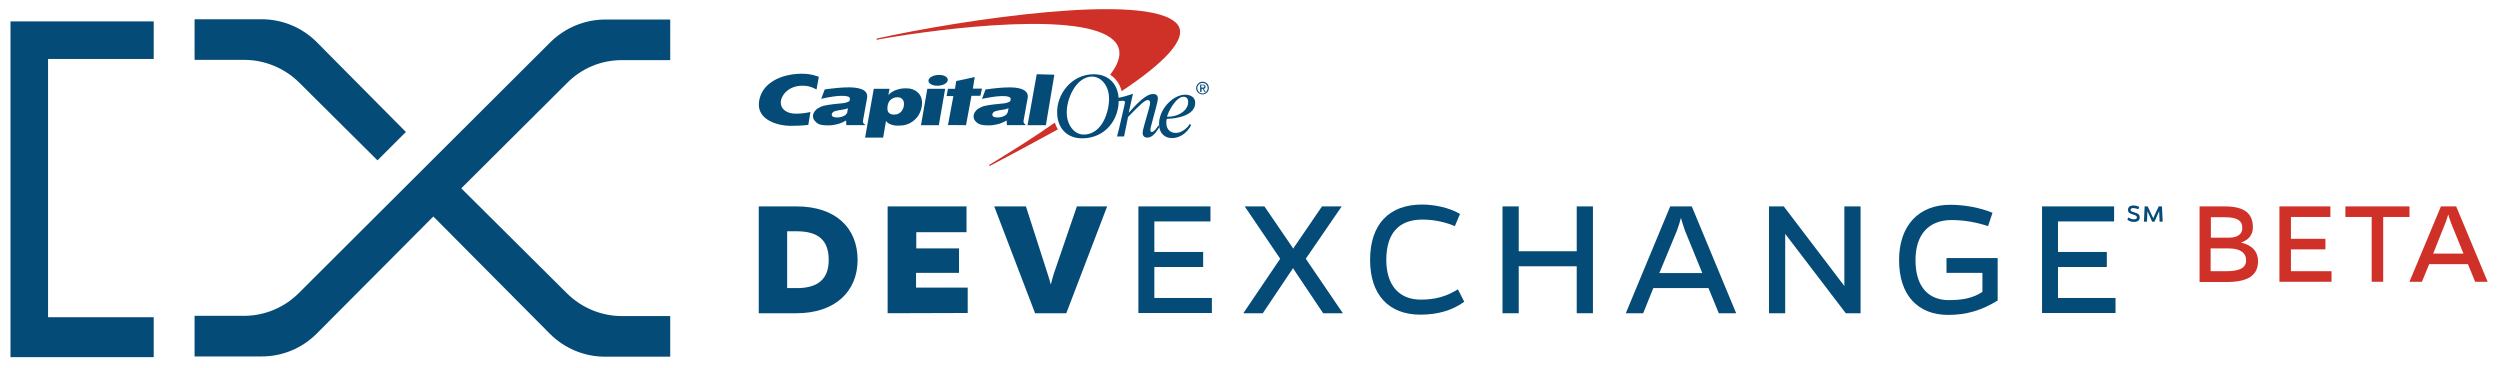
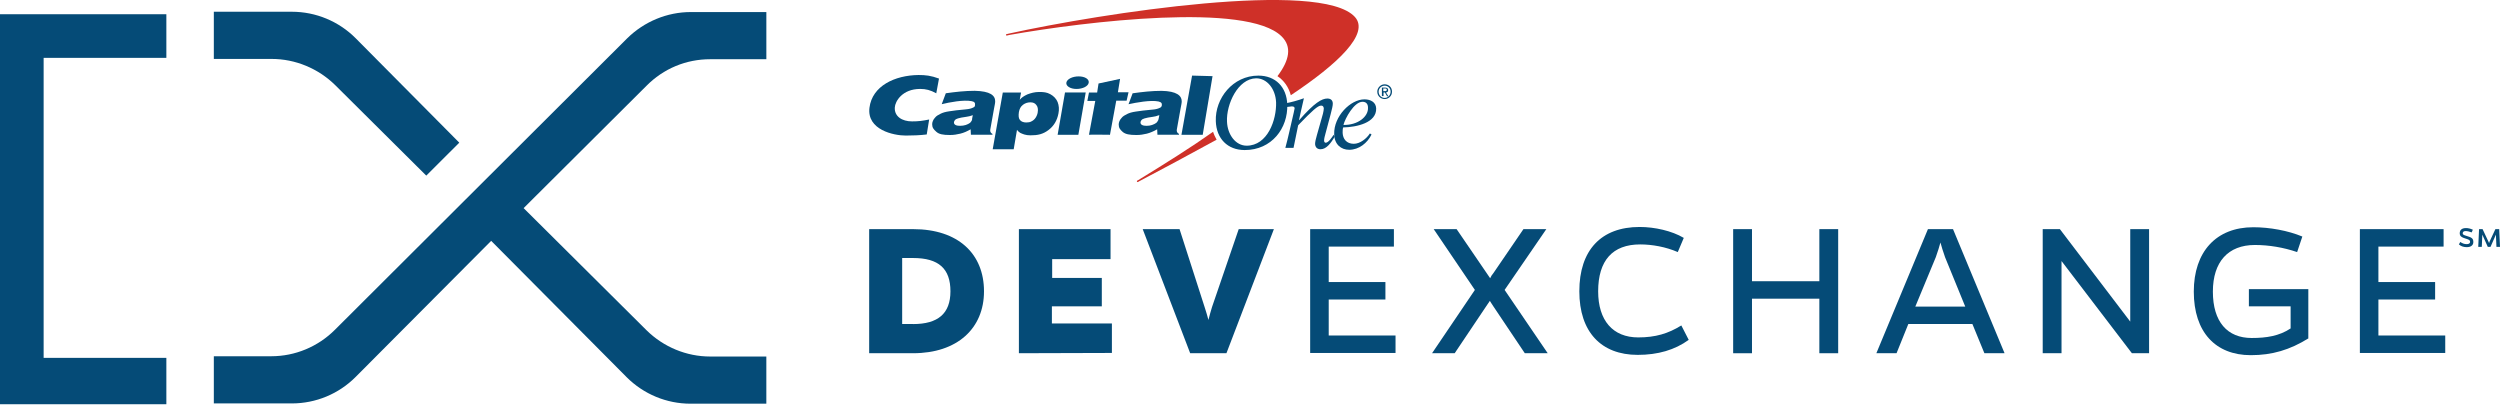
- <svg xmlns="http://www.w3.org/2000/svg" version="1.1" id="Layer_1" x="0px" y="0px" width="238px" height="35px" viewBox="0 0 238 35" enable-background="new 0 0 238 35" xml:space="preserve">
-   <g>
-     <g>
-       <polygon fill="#054B77" points="14.634,34 1,34 1,2.038 14.634,2.038 14.634,5.613 4.576,5.613 4.576,30.2 14.634,30.2   " />
-       <path fill="#054B77" d="M38.64,12.564l-8.494-8.561c-1.385-1.387-3.263-2.169-5.229-2.169h-6.393v3.867h4.738    c1.944,0,3.821,0.783,5.208,2.146l7.465,7.417L38.64,12.564z" />
-       <path fill="#054B77" d="M59.202,5.725h4.604V1.859h-6.19c-1.944,0-3.822,0.783-5.208,2.146l-23.96,23.894    c-1.387,1.387-3.264,2.168-5.208,2.168h-4.716v3.867h6.393c1.967,0,3.845-0.781,5.229-2.17l11.108-11.154l11.108,11.179    c1.387,1.384,3.264,2.167,5.23,2.167h6.213v-3.866h-4.604c-1.944,0-3.822-0.782-5.208-2.146l-10.08-10.016L53.971,7.914    C55.38,6.486,57.235,5.725,59.202,5.725z" />
+ <svg xmlns="http://www.w3.org/2000/svg" version="1.1" id="Layer_1" x="0px" y="0px" width="204.886" height="33.129" viewBox="0 0 204.886 33.129" enable-background="new 0 0 238 35" xml:space="preserve">
+   <defs id="defs85" />
+   <g id="g7" transform="translate(-1,-0.8714507)">
+     <g id="g9">
+       <polygon points="14.634,2.038 14.634,5.613 4.576,5.613 4.576,30.2 14.634,30.2 14.634,34 1,34 1,2.038 " id="polygon11" style="fill:#054b77" />
+       <path d="M 38.64,12.564 30.146,4.003 C 28.761,2.616 26.883,1.834 24.917,1.834 l -6.393,0 0,3.867 4.738,0 c 1.944,0 3.821,0.783 5.208,2.146 l 7.465,7.417 2.705,-2.7 z" id="path13" style="fill:#054b77" />
+       <path d="m 59.202,5.725 4.604,0 0,-3.866 -6.19,0 c -1.944,0 -3.822,0.783 -5.208,2.146 l -23.96,23.894 c -1.387,1.387 -3.264,2.168 -5.208,2.168 l -4.716,0 0,3.867 6.393,0 c 1.967,0 3.845,-0.781 5.229,-2.17 L 41.254,20.61 52.362,31.789 c 1.387,1.384 3.264,2.167 5.23,2.167 l 6.213,0 0,-3.866 -4.604,0 c -1.944,0 -3.822,-0.782 -5.208,-2.146 L 43.913,17.928 53.971,7.914 C 55.38,6.486 57.235,5.725 59.202,5.725 Z" id="path15" style="fill:#054b77" />
    </g>
-     <g>
-       <path fill="#054B77" d="M75.832,19.65c3.71,0,5.811,2.033,5.811,5.095c0,3.041-2.19,5.075-5.811,5.075h-3.6V19.65H75.832z     M75.832,27.43c2.033,0,3.061-0.852,3.061-2.685c0-1.854-0.96-2.728-3.061-2.728h-0.895v5.41h0.895V27.43z" />
-       <path fill="#054B77" d="M84.503,29.82V19.65h7.511v2.457H87.23v1.543h4.068v2.326h-4.091v1.405h4.918v2.416L84.503,29.82    L84.503,29.82z" />
-       <path fill="#054B77" d="M98.54,29.82l-3.89-10.17h3.019l2.056,6.392c0.111,0.358,0.224,0.694,0.312,1.051    c0.09-0.356,0.179-0.692,0.291-1.051l2.19-6.392h2.883l-3.889,10.17H98.54z" />
-       <path fill="#054B77" d="M108.374,29.82V19.65h6.862v1.431h-5.342v2.905h4.647v1.432h-4.647v2.949h5.476v1.432h-6.996V29.82    L108.374,29.82z" />
-       <path fill="#054B77" d="M125.964,29.82l-2.592-3.866c-0.09-0.158-0.202-0.291-0.271-0.425c-0.088,0.134-0.178,0.267-0.289,0.425    l-2.594,3.866h-1.855l3.51-5.188l-3.375-4.982h1.878l2.459,3.6c0.089,0.134,0.201,0.288,0.29,0.424    c0.065-0.156,0.156-0.29,0.269-0.424l2.459-3.6h1.875l-3.418,4.982l3.531,5.188H125.964z" />
-       <path fill="#054B77" d="M139.398,28.725c-1.142,0.827-2.527,1.23-4.181,1.23c-2.995,0-4.784-1.878-4.784-5.21    c0-3.374,1.789-5.272,4.939-5.272c1.229,0,2.639,0.312,3.621,0.895l-0.491,1.162c-0.983-0.426-2.101-0.627-3.085-0.627    c-2.259,0-3.441,1.317-3.441,3.844c0,2.393,1.207,3.777,3.284,3.777c1.409,0,2.458-0.313,3.532-0.981L139.398,28.725z" />
-       <path fill="#054B77" d="M150.104,29.82V25.35h-5.521v4.471h-1.543V19.65h1.543v4.269h5.521V19.65h1.543v10.17H150.104z" />
-       <path fill="#054B77" d="M156.43,29.82h-1.654l4.227-10.17h2.055l4.225,10.17h-1.653l-0.983-2.393h-5.252L156.43,29.82z     M160.407,21.952c-0.179-0.49-0.29-0.894-0.38-1.207c-0.09,0.313-0.2,0.717-0.381,1.207l-1.677,4.045h4.091L160.407,21.952z" />
-       <path fill="#054B77" d="M175.718,29.82l-5.767-7.555v7.555h-1.542V19.65h1.407l5.767,7.578V19.65h1.543v10.17H175.718z" />
-       <path fill="#054B77" d="M190.202,28.592c-1.543,0.96-2.995,1.387-4.74,1.387c-2.882,0-4.671-1.881-4.671-5.209    c0-3.264,1.833-5.275,4.873-5.275c1.341,0,2.838,0.27,4.023,0.762l-0.427,1.273c-1.116-0.379-2.302-0.581-3.464-0.581    c-2.191,0-3.441,1.384-3.441,3.821c0,2.479,1.187,3.801,3.174,3.801c1.207,0,2.258-0.158,3.197-0.783v-1.811h-3.42v-1.408h4.871    v4.023H190.202z" />
-       <path fill="#054B77" d="M194.402,29.82V19.65h6.861v1.431h-5.342v2.905h4.648v1.432h-4.648v2.949h5.477v1.432h-6.996V29.82z" />
+     <g id="g17">
+       <path d="m 75.832,19.65 c 3.71,0 5.811,2.033 5.811,5.095 0,3.041 -2.19,5.075 -5.811,5.075 l -3.6,0 0,-10.17 3.6,0 z m 0,7.78 c 2.033,0 3.061,-0.852 3.061,-2.685 0,-1.854 -0.96,-2.728 -3.061,-2.728 l -0.895,0 0,5.41 0.895,0 0,0.003 z" id="path19" style="fill:#054b77" />
+       <path d="m 84.503,29.82 0,-10.17 7.511,0 0,2.457 -4.784,0 0,1.543 4.068,0 0,2.326 -4.091,0 0,1.405 4.918,0 0,2.416 -7.622,0.023 0,0 z" id="path21" style="fill:#054b77" />
+       <path d="m 98.54,29.82 -3.89,-10.17 3.019,0 2.056,6.392 c 0.111,0.358 0.224,0.694 0.312,1.051 0.09,-0.356 0.179,-0.692 0.291,-1.051 l 2.19,-6.392 2.883,0 -3.889,10.17 -2.972,0 z" id="path23" style="fill:#054b77" />
+       <path d="m 108.374,29.82 0,-10.17 6.862,0 0,1.431 -5.342,0 0,2.905 4.647,0 0,1.432 -4.647,0 0,2.949 5.476,0 0,1.432 -6.996,0 0,0.021 0,0 z" id="path25" style="fill:#054b77" />
+       <path d="m 125.964,29.82 -2.592,-3.866 c -0.09,-0.158 -0.202,-0.291 -0.271,-0.425 -0.088,0.134 -0.178,0.267 -0.289,0.425 l -2.594,3.866 -1.855,0 3.51,-5.188 -3.375,-4.982 1.878,0 2.459,3.6 c 0.089,0.134 0.201,0.288 0.29,0.424 0.065,-0.156 0.156,-0.29 0.269,-0.424 l 2.459,-3.6 1.875,0 -3.418,4.982 3.531,5.188 -1.877,0 z" id="path27" style="fill:#054b77" />
+       <path d="m 139.398,28.725 c -1.142,0.827 -2.527,1.23 -4.181,1.23 -2.995,0 -4.784,-1.878 -4.784,-5.21 0,-3.374 1.789,-5.272 4.939,-5.272 1.229,0 2.639,0.312 3.621,0.895 l -0.491,1.162 c -0.983,-0.426 -2.101,-0.627 -3.085,-0.627 -2.259,0 -3.441,1.317 -3.441,3.844 0,2.393 1.207,3.777 3.284,3.777 1.409,0 2.458,-0.313 3.532,-0.981 l 0.606,1.182 z" id="path29" style="fill:#054b77" />
+       <path d="m 150.104,29.82 0,-4.47 -5.521,0 0,4.471 -1.543,0 0,-10.171 1.543,0 0,4.269 5.521,0 0,-4.269 1.543,0 0,10.17 -1.543,0 z" id="path31" style="fill:#054b77" />
+       <path d="m 156.43,29.82 -1.654,0 4.227,-10.17 2.055,0 4.225,10.17 -1.653,0 -0.983,-2.393 -5.252,0 -0.965,2.393 z m 3.977,-7.868 c -0.179,-0.49 -0.29,-0.894 -0.38,-1.207 -0.09,0.313 -0.2,0.717 -0.381,1.207 l -1.677,4.045 4.091,0 -1.653,-4.045 z" id="path33" style="fill:#054b77" />
+       <path d="m 175.718,29.82 -5.767,-7.555 0,7.555 -1.542,0 0,-10.17 1.407,0 5.767,7.578 0,-7.578 1.543,0 0,10.17 -1.408,0 z" id="path35" style="fill:#054b77" />
+       <path d="m 190.202,28.592 c -1.543,0.96 -2.995,1.387 -4.74,1.387 -2.882,0 -4.671,-1.881 -4.671,-5.209 0,-3.264 1.833,-5.275 4.873,-5.275 1.341,0 2.838,0.27 4.023,0.762 l -0.427,1.273 c -1.116,-0.379 -2.302,-0.581 -3.464,-0.581 -2.191,0 -3.441,1.384 -3.441,3.821 0,2.479 1.187,3.801 3.174,3.801 1.207,0 2.258,-0.158 3.197,-0.783 l 0,-1.811 -3.42,0 0,-1.408 4.871,0 0,4.023 0.025,0 z" id="path37" style="fill:#054b77" />
+       <path d="m 194.402,29.82 0,-10.17 6.861,0 0,1.431 -5.342,0 0,2.905 4.648,0 0,1.432 -4.648,0 0,2.949 5.477,0 0,1.432 -6.996,0 0,0.021 z" id="path39" style="fill:#054b77" />
    </g>
-     <g>
-       <path id="Icon_1_" fill="#CF3028" d="M100.417,11.672L100.417,11.672c-1.765,1.252-3.866,2.57-6.124,3.954l-0.089,0.045    c-0.023,0.024-0.045,0.068-0.023,0.091c0.023,0.021,0.068,0.045,0.09,0.021l0.068-0.043c1.921-1.006,4.111-2.189,6.324-3.396    c0.022,0,0.022-0.023,0.044-0.023C100.596,12.117,100.484,11.895,100.417,11.672z M112.04,2.261    c-2.794-3.083-20.741-0.312-28.364,1.363l-0.179,0.045c-0.045,0-0.066,0.045-0.045,0.067c0,0.044,0.045,0.068,0.09,0.044    l0.18-0.044c6.325-1.118,19.466-2.683,22.305,0.111c0.872,0.851,0.649,1.967-0.334,3.265c0.536,0.356,0.916,0.894,1.095,1.564    C110.654,6.105,113.27,3.624,112.04,2.261z" />
-       <path fill="#054B77" d="M101.558,10.844c0.044,1.073,0.716,1.967,1.608,1.967c1.722,0,2.459-2.123,2.415-3.553    c-0.046-1.096-0.738-1.969-1.633-1.969C102.451,7.312,101.49,9.414,101.558,10.844z M100.641,10.799    c-0.067-1.854,1.386-3.731,3.487-3.731c1.407,0,2.324,0.938,2.369,2.368c0.066,1.944-1.273,3.733-3.487,3.733    C101.602,13.169,100.686,12.229,100.641,10.799z" />
-       <path fill="#054B77" d="M80.726,10.309c-0.066,0.021-0.178,0.065-0.29,0.09c-0.111,0.021-0.335,0.066-0.647,0.109    c-0.224,0.047-0.381,0.092-0.447,0.135c-0.091,0.067-0.135,0.135-0.156,0.225c-0.022,0.089,0.021,0.18,0.089,0.225    c0.089,0.066,0.224,0.088,0.425,0.088c0.156,0,0.29-0.021,0.447-0.066c0.134-0.045,0.268-0.111,0.356-0.178    c0.068-0.067,0.111-0.136,0.157-0.225C80.659,10.643,80.682,10.508,80.726,10.309z M82.559,9.168c0,0.18-0.044,0.312-0.09,0.58    l-0.312,1.743c-0.022,0.155,0.021,0.27,0.178,0.356v0.068H80.57l-0.022-0.447c-0.269,0.156-0.56,0.291-0.85,0.358    c-0.291,0.065-0.514,0.11-0.85,0.11c-0.581,0-0.894-0.066-1.117-0.268c-0.225-0.202-0.336-0.336-0.336-0.626    c0-0.157,0.09-0.381,0.224-0.515c0.112-0.157,0.29-0.245,0.47-0.336c0.179-0.09,0.401-0.155,0.716-0.2    c0.312-0.045,0.76-0.111,1.341-0.156c0.312-0.024,0.491-0.091,0.58-0.136c0.111-0.045,0.18-0.09,0.18-0.2    c0.022-0.179-0.022-0.29-0.269-0.335c-0.648-0.135-1.832,0.09-2.459,0.246l0.335-0.895c0.806-0.112,1.564-0.201,2.37-0.201    C82.157,8.34,82.559,8.698,82.559,9.168z" />
-       <path fill="#054B77" d="M87.678,11.917l0.603-3.466h1.698l-0.603,3.466H87.678z M88.392,7.647c0.046-0.29,0.492-0.515,1.007-0.515    c0.514,0,0.872,0.225,0.826,0.515c-0.044,0.292-0.491,0.515-1.005,0.515C88.705,8.162,88.348,7.915,88.392,7.647z" />
-       <path fill="#054B77" d="M96.014,10.309c-0.066,0.021-0.179,0.043-0.29,0.09c-0.111,0.021-0.335,0.066-0.648,0.109    c-0.224,0.047-0.38,0.092-0.446,0.135c-0.091,0.067-0.135,0.135-0.156,0.225c-0.023,0.089,0.021,0.18,0.088,0.225    c0.09,0.066,0.225,0.088,0.426,0.088c0.155,0,0.29-0.021,0.424-0.066c0.135-0.045,0.269-0.111,0.358-0.178    c0.066-0.067,0.111-0.136,0.156-0.225C95.947,10.665,95.97,10.531,96.014,10.309z M97.847,9.168c0,0.18-0.044,0.312-0.09,0.58    l-0.312,1.743c-0.022,0.155,0.021,0.27,0.178,0.356v0.068h-1.766l-0.022-0.447c-0.268,0.156-0.581,0.291-0.849,0.358    c-0.291,0.065-0.514,0.11-0.85,0.11c-0.582,0-0.894-0.066-1.118-0.246c-0.224-0.201-0.335-0.334-0.335-0.627    c0-0.155,0.089-0.379,0.224-0.513c0.111-0.155,0.29-0.245,0.47-0.336c0.178-0.09,0.402-0.155,0.715-0.2    c0.313-0.047,0.76-0.111,1.341-0.158c0.313-0.021,0.492-0.088,0.581-0.131c0.134-0.045,0.18-0.113,0.201-0.203    c0.023-0.179-0.021-0.268-0.268-0.334c-0.648-0.135-1.833,0.088-2.459,0.224l0.335-0.894c0.806-0.113,1.565-0.201,2.37-0.201    C97.445,8.34,97.847,8.721,97.847,9.168z" />
-       <path fill="#054B77" d="M77.149,10.665c-0.559,0.112-0.872,0.155-1.407,0.155c-0.805,0-1.453-0.4-1.409-1.139    c0.023-0.492,0.604-1.521,2.079-1.521c0.47,0,0.827,0.089,1.319,0.358l0.224-1.208c-0.672-0.245-1.096-0.291-1.678-0.291    c-1.944,0.022-3.799,0.894-4.021,2.682c-0.225,1.812,1.988,2.28,2.972,2.28c0.559,0,1.162-0.021,1.722-0.09L77.149,10.665z" />
-       <path fill="#054B77" d="M90.919,8.432l0.111-0.718l1.765-0.379l-0.178,1.097h0.871l-0.157,0.69h-0.849l-0.515,2.795    c0,0-1.697-0.022-1.721,0l0.516-2.772h-0.649l0.134-0.692h0.672V8.432z" />
-       <polygon fill="#054B77" points="99.568,11.917 97.825,11.917 98.696,7.067 100.373,7.112   " />
-       <path fill="#054B77" d="M85.441,9.258c-0.223,0-0.424,0.066-0.603,0.2c-0.18,0.134-0.291,0.336-0.336,0.604    c-0.044,0.312-0.021,0.515,0.09,0.647c0.111,0.133,0.291,0.2,0.515,0.2c0.156,0,0.312-0.021,0.425-0.09    c0.133-0.065,0.245-0.155,0.335-0.289c0.089-0.135,0.156-0.291,0.178-0.447c0.046-0.27,0-0.47-0.111-0.604    C85.822,9.324,85.665,9.258,85.441,9.258z M82.357,13.102l0.827-4.649h1.497L84.57,9.057c0.134-0.18,0.335-0.312,0.626-0.449    c0.291-0.11,0.604-0.199,0.961-0.199c0.38,0,0.625,0.023,0.917,0.18c0.29,0.156,0.491,0.379,0.604,0.646    c0.111,0.291,0.134,0.604,0.066,0.938c-0.111,0.582-0.38,1.029-0.827,1.363c-0.446,0.336-0.872,0.426-1.452,0.426    c-0.201,0-0.38-0.022-0.515-0.067c-0.134-0.045-0.246-0.088-0.335-0.134c-0.09-0.046-0.179-0.135-0.268-0.245l-0.27,1.586H82.357z    " />
-       <path fill="#054B77" d="M113.113,9.684c0-0.291-0.157-0.471-0.447-0.471c-0.693,0-1.431,1.363-1.565,1.898    C112.264,11.136,113.157,10.441,113.113,9.684z M113.27,11.807l0.133,0.088c-0.335,0.691-1.027,1.252-1.832,1.252    c-0.67,0-1.207-0.446-1.229-1.273c-0.045-1.475,1.341-2.861,2.481-2.861c0.491,0,0.938,0.223,0.96,0.737    c0.046,1.187-1.609,1.543-2.703,1.565c-0.045,0.134-0.045,0.244-0.045,0.446c0.021,0.492,0.312,0.895,0.916,0.895    C112.465,12.654,113.001,12.229,113.27,11.807z" />
-       <path fill="#054B77" d="M106.475,9.637c0.112-0.021,0.312-0.045,0.38-0.045c0.134,0,0.245,0.022,0.245,0.156    c0,0.066-0.133,0.604-0.156,0.717l-0.268,1.161c-0.112,0.47-0.224,0.983-0.336,1.364h0.671l0.38-1.854    c1.162-1.206,1.609-1.61,1.878-1.61c0.134,0,0.201,0.066,0.223,0.224c0,0.224-0.134,0.694-0.179,0.828l-0.38,1.341    c-0.09,0.312-0.156,0.581-0.156,0.76c0.023,0.29,0.201,0.424,0.446,0.424c0.492,0,0.851-0.515,1.164-1.026l-0.091-0.156    c-0.133,0.2-0.424,0.647-0.647,0.647c-0.067,0-0.134-0.045-0.134-0.178c0-0.158,0.066-0.402,0.111-0.56l0.424-1.588    c0.113-0.427,0.179-0.716,0.179-0.871c0-0.292-0.179-0.425-0.445-0.425c-0.448,0-1.052,0.334-2.304,1.766h-0.021l0.156-0.715    c0.09-0.381,0.179-0.782,0.246-1.074c-0.425,0.156-1.051,0.337-1.453,0.403L106.475,9.637z" />
-       <path id="Trademark_1_" fill="#054B77" d="M113.873,8.385c0-0.334,0.29-0.604,0.604-0.604c0.335,0,0.604,0.244,0.604,0.604    s-0.291,0.604-0.604,0.604C114.163,8.988,113.873,8.743,113.873,8.385z M114.477,8.898c0.268,0,0.491-0.223,0.491-0.515    c0-0.288-0.224-0.49-0.491-0.49c-0.269,0-0.492,0.223-0.492,0.49C113.984,8.677,114.208,8.898,114.477,8.898z M114.364,8.743    h-0.111V8.051h0.268c0.156,0,0.246,0.066,0.246,0.2s-0.066,0.181-0.179,0.2l0.201,0.312h-0.112l-0.179-0.312h-0.111v0.292H114.364    z M114.477,8.34c0.089,0,0.178,0,0.178-0.111c0-0.088-0.066-0.11-0.156-0.11h-0.134v0.223L114.477,8.34L114.477,8.34z" />
+     <g id="g41">
+       <path id="Icon_1_" d="m 100.417,11.672 0,0 c -1.765,1.252 -3.866,2.57 -6.124,3.954 l -0.089,0.045 c -0.023,0.024 -0.045,0.068 -0.023,0.091 0.023,0.021 0.068,0.045 0.09,0.021 l 0.068,-0.043 c 1.921,-1.006 4.111,-2.189 6.324,-3.396 0.022,0 0.022,-0.023 0.044,-0.023 -0.111,-0.204 -0.223,-0.426 -0.29,-0.649 z M 112.04,2.261 C 109.246,-0.822 91.299,1.949 83.676,3.624 l -0.179,0.045 c -0.045,0 -0.066,0.045 -0.045,0.067 0,0.044 0.045,0.068 0.09,0.044 l 0.18,-0.044 c 6.325,-1.118 19.466,-2.683 22.305,0.111 0.872,0.851 0.649,1.967 -0.334,3.265 0.536,0.356 0.916,0.894 1.095,1.564 3.866,-2.571 6.482,-5.052 5.252,-6.415 z" style="fill:#cf3028" />
+       <path d="m 101.558,10.844 c 0.044,1.073 0.716,1.967 1.608,1.967 1.722,0 2.459,-2.123 2.415,-3.553 -0.046,-1.096 -0.738,-1.969 -1.633,-1.969 -1.497,0.023 -2.458,2.125 -2.39,3.555 z m -0.917,-0.045 c -0.067,-1.854 1.386,-3.731 3.487,-3.731 1.407,0 2.324,0.938 2.369,2.368 0.066,1.944 -1.273,3.733 -3.487,3.733 -1.408,0 -2.324,-0.94 -2.369,-2.37 z" id="path44" style="fill:#054b77" />
+       <path d="m 80.726,10.309 c -0.066,0.021 -0.178,0.065 -0.29,0.09 -0.111,0.021 -0.335,0.066 -0.647,0.109 -0.224,0.047 -0.381,0.092 -0.447,0.135 -0.091,0.067 -0.135,0.135 -0.156,0.225 -0.022,0.089 0.021,0.18 0.089,0.225 0.089,0.066 0.224,0.088 0.425,0.088 0.156,0 0.29,-0.021 0.447,-0.066 0.134,-0.045 0.268,-0.111 0.356,-0.178 0.068,-0.067 0.111,-0.136 0.157,-0.225 -10e-4,-0.069 0.022,-0.204 0.066,-0.403 z m 1.833,-1.141 c 0,0.18 -0.044,0.312 -0.09,0.58 l -0.312,1.743 c -0.022,0.155 0.021,0.27 0.178,0.356 l 0,0.068 -1.765,0 -0.022,-0.447 c -0.269,0.156 -0.56,0.291 -0.85,0.358 -0.291,0.065 -0.514,0.11 -0.85,0.11 -0.581,0 -0.894,-0.066 -1.117,-0.268 -0.225,-0.202 -0.336,-0.336 -0.336,-0.626 0,-0.157 0.09,-0.381 0.224,-0.515 0.112,-0.157 0.29,-0.245 0.47,-0.336 0.179,-0.09 0.401,-0.155 0.716,-0.2 0.312,-0.045 0.76,-0.111 1.341,-0.156 0.312,-0.024 0.491,-0.091 0.58,-0.136 0.111,-0.045 0.18,-0.09 0.18,-0.2 C 80.928,9.32 80.884,9.209 80.637,9.164 79.989,9.029 78.805,9.254 78.178,9.41 l 0.335,-0.895 c 0.806,-0.112 1.564,-0.201 2.37,-0.201 1.274,0.026 1.676,0.384 1.676,0.854 z" id="path46" style="fill:#054b77" />
+       <path d="m 87.678,11.917 0.603,-3.466 1.698,0 -0.603,3.466 -1.698,0 z m 0.714,-4.27 c 0.046,-0.29 0.492,-0.515 1.007,-0.515 0.514,0 0.872,0.225 0.826,0.515 -0.044,0.292 -0.491,0.515 -1.005,0.515 -0.515,0 -0.872,-0.247 -0.828,-0.515 z" id="path48" style="fill:#054b77" />
+       <path d="m 96.014,10.309 c -0.066,0.021 -0.179,0.043 -0.29,0.09 -0.111,0.021 -0.335,0.066 -0.648,0.109 -0.224,0.047 -0.38,0.092 -0.446,0.135 -0.091,0.067 -0.135,0.135 -0.156,0.225 -0.023,0.089 0.021,0.18 0.088,0.225 0.09,0.066 0.225,0.088 0.426,0.088 0.155,0 0.29,-0.021 0.424,-0.066 0.135,-0.045 0.269,-0.111 0.358,-0.178 0.066,-0.067 0.111,-0.136 0.156,-0.225 0.021,-0.047 0.044,-0.181 0.088,-0.403 z m 1.833,-1.141 c 0,0.18 -0.044,0.312 -0.09,0.58 l -0.312,1.743 c -0.022,0.155 0.021,0.27 0.178,0.356 l 0,0.068 -1.766,0 -0.022,-0.447 c -0.268,0.156 -0.581,0.291 -0.849,0.358 -0.291,0.065 -0.514,0.11 -0.85,0.11 -0.582,0 -0.894,-0.066 -1.118,-0.246 -0.224,-0.201 -0.335,-0.334 -0.335,-0.627 0,-0.155 0.089,-0.379 0.224,-0.513 0.111,-0.155 0.29,-0.245 0.47,-0.336 0.178,-0.09 0.402,-0.155 0.715,-0.2 0.313,-0.047 0.76,-0.111 1.341,-0.158 C 95.746,9.835 95.925,9.768 96.014,9.725 96.148,9.68 96.194,9.612 96.215,9.522 96.238,9.343 96.194,9.254 95.947,9.188 95.299,9.053 94.114,9.276 93.488,9.412 l 0.335,-0.894 c 0.806,-0.113 1.565,-0.201 2.37,-0.201 1.252,0.023 1.654,0.404 1.654,0.851 z" id="path50" style="fill:#054b77" />
+       <path d="m 77.149,10.665 c -0.559,0.112 -0.872,0.155 -1.407,0.155 -0.805,0 -1.453,-0.4 -1.409,-1.139 0.023,-0.492 0.604,-1.521 2.079,-1.521 0.47,0 0.827,0.089 1.319,0.358 L 77.955,7.31 C 77.283,7.065 76.859,7.019 76.277,7.019 c -1.944,0.022 -3.799,0.894 -4.021,2.682 -0.225,1.812 1.988,2.28 2.972,2.28 0.559,0 1.162,-0.021 1.722,-0.09 l 0.199,-1.226 z" id="path52" style="fill:#054b77" />
+       <path d="m 90.919,8.432 0.111,-0.718 1.765,-0.379 -0.178,1.097 0.871,0 -0.157,0.69 -0.849,0 -0.515,2.795 c 0,0 -1.697,-0.022 -1.721,0 l 0.516,-2.772 -0.649,0 0.134,-0.692 0.672,0 0,-0.021 z" id="path54" style="fill:#054b77" />
+       <polygon points="100.373,7.112 99.568,11.917 97.825,11.917 98.696,7.067 " id="polygon56" style="fill:#054b77" />
+       <path d="m 85.441,9.258 c -0.223,0 -0.424,0.066 -0.603,0.2 -0.18,0.134 -0.291,0.336 -0.336,0.604 -0.044,0.312 -0.021,0.515 0.09,0.647 0.111,0.133 0.291,0.2 0.515,0.2 0.156,0 0.312,-0.021 0.425,-0.09 0.133,-0.065 0.245,-0.155 0.335,-0.289 0.089,-0.135 0.156,-0.291 0.178,-0.447 0.046,-0.27 0,-0.47 -0.111,-0.604 C 85.822,9.324 85.665,9.258 85.441,9.258 Z m -3.084,3.844 0.827,-4.649 1.497,0 -0.111,0.604 c 0.134,-0.18 0.335,-0.312 0.626,-0.449 0.291,-0.11 0.604,-0.199 0.961,-0.199 0.38,0 0.625,0.023 0.917,0.18 0.29,0.156 0.491,0.379 0.604,0.646 0.111,0.291 0.134,0.604 0.066,0.938 -0.111,0.582 -0.38,1.029 -0.827,1.363 -0.446,0.336 -0.872,0.426 -1.452,0.426 -0.201,0 -0.38,-0.022 -0.515,-0.067 -0.134,-0.045 -0.246,-0.088 -0.335,-0.134 -0.09,-0.046 -0.179,-0.135 -0.268,-0.245 l -0.27,1.586 -1.72,0 z" id="path58" style="fill:#054b77" />
+       <path d="m 113.113,9.684 c 0,-0.291 -0.157,-0.471 -0.447,-0.471 -0.693,0 -1.431,1.363 -1.565,1.898 1.163,0.025 2.056,-0.67 2.012,-1.427 z m 0.157,2.123 0.133,0.088 c -0.335,0.691 -1.027,1.252 -1.832,1.252 -0.67,0 -1.207,-0.446 -1.229,-1.273 -0.045,-1.475 1.341,-2.861 2.481,-2.861 0.491,0 0.938,0.223 0.96,0.737 0.046,1.187 -1.609,1.543 -2.703,1.565 -0.045,0.134 -0.045,0.244 -0.045,0.446 0.021,0.492 0.312,0.895 0.916,0.895 0.514,-0.002 1.05,-0.427 1.319,-0.849 z" id="path60" style="fill:#054b77" />
+       <path d="m 106.475,9.637 c 0.112,-0.021 0.312,-0.045 0.38,-0.045 0.134,0 0.245,0.022 0.245,0.156 0,0.066 -0.133,0.604 -0.156,0.717 l -0.268,1.161 c -0.112,0.47 -0.224,0.983 -0.336,1.364 l 0.671,0 0.38,-1.854 c 1.162,-1.206 1.609,-1.61 1.878,-1.61 0.134,0 0.201,0.066 0.223,0.224 0,0.224 -0.134,0.694 -0.179,0.828 l -0.38,1.341 c -0.09,0.312 -0.156,0.581 -0.156,0.76 0.023,0.29 0.201,0.424 0.446,0.424 0.492,0 0.851,-0.515 1.164,-1.026 l -0.091,-0.156 c -0.133,0.2 -0.424,0.647 -0.647,0.647 -0.067,0 -0.134,-0.045 -0.134,-0.178 0,-0.158 0.066,-0.402 0.111,-0.56 l 0.424,-1.588 c 0.113,-0.427 0.179,-0.716 0.179,-0.871 0,-0.292 -0.179,-0.425 -0.445,-0.425 -0.448,0 -1.052,0.334 -2.304,1.766 l -0.021,0 0.156,-0.715 c 0.09,-0.381 0.179,-0.782 0.246,-1.074 -0.425,0.156 -1.051,0.337 -1.453,0.403 l 0.067,0.311 z" id="path62" style="fill:#054b77" />
+       <path id="Trademark_1_" d="m 113.873,8.385 c 0,-0.334 0.29,-0.604 0.604,-0.604 0.335,0 0.604,0.244 0.604,0.604 0,0.36 -0.291,0.604 -0.604,0.604 -0.314,-0.001 -0.604,-0.246 -0.604,-0.604 z m 0.604,0.513 c 0.268,0 0.491,-0.223 0.491,-0.515 0,-0.288 -0.224,-0.49 -0.491,-0.49 -0.269,0 -0.492,0.223 -0.492,0.49 -0.001,0.294 0.223,0.515 0.492,0.515 z m -0.113,-0.155 -0.111,0 0,-0.692 0.268,0 c 0.156,0 0.246,0.066 0.246,0.2 0,0.134 -0.066,0.181 -0.179,0.2 l 0.201,0.312 -0.112,0 -0.179,-0.312 -0.111,0 0,0.292 -0.023,0 z m 0.113,-0.403 c 0.089,0 0.178,0 0.178,-0.111 0,-0.088 -0.066,-0.11 -0.156,-0.11 l -0.134,0 0,0.223 0.112,-0.002 0,0 z" style="fill:#054b77" />
    </g>
  </g>
-   <g>
-     <path fill="#054B77" d="M205.109,21.104h-0.224l-0.448-1.004l-0.043,1.004h-0.291l0.066-1.453h0.29l0.492,1.051   c0.022,0.045,0.022,0.066,0.045,0.091c0-0.024,0.022-0.069,0.022-0.091l0.49-1.051h0.312l0.066,1.453h-0.291l-0.045-1.004   L205.109,21.104z" />
-     <g>
-       <path fill="#054B77" d="M203.566,19.918c-0.178-0.066-0.356-0.111-0.491-0.111c-0.156,0-0.245,0.067-0.245,0.18    c0,0.134,0.133,0.158,0.335,0.225c0.358,0.111,0.536,0.178,0.536,0.49c0,0.27-0.201,0.425-0.536,0.425    c-0.246,0-0.47-0.065-0.647-0.224l0.111-0.201c0.18,0.113,0.312,0.178,0.536,0.178c0.155,0,0.269-0.064,0.269-0.178    c0-0.178-0.136-0.201-0.402-0.29c-0.29-0.089-0.446-0.181-0.446-0.425c0-0.271,0.179-0.424,0.515-0.424    c0.18,0,0.357,0.043,0.559,0.133L203.566,19.918z" />
+   <g id="g65" transform="translate(-1,-0.8714507)">
+     <path d="m 205.109,21.104 -0.224,0 -0.448,-1.004 -0.043,1.004 -0.291,0 0.066,-1.453 0.29,0 0.492,1.051 c 0.022,0.045 0.022,0.066 0.045,0.091 0,-0.024 0.022,-0.069 0.022,-0.091 l 0.49,-1.051 0.312,0 0.066,1.453 -0.291,0 -0.045,-1.004 -0.441,1.004 z" id="path67" style="fill:#054b77" />
+     <g id="g69">
+       <path d="m 203.566,19.918 c -0.178,-0.066 -0.356,-0.111 -0.491,-0.111 -0.156,0 -0.245,0.067 -0.245,0.18 0,0.134 0.133,0.158 0.335,0.225 0.358,0.111 0.536,0.178 0.536,0.49 0,0.27 -0.201,0.425 -0.536,0.425 -0.246,0 -0.47,-0.065 -0.647,-0.224 l 0.111,-0.201 c 0.18,0.113 0.312,0.178 0.536,0.178 0.155,0 0.269,-0.064 0.269,-0.178 0,-0.178 -0.136,-0.201 -0.402,-0.29 -0.29,-0.089 -0.446,-0.181 -0.446,-0.425 0,-0.271 0.179,-0.424 0.515,-0.424 0.18,0 0.357,0.043 0.559,0.133 l -0.094,0.222 z" id="path71" style="fill:#054b77" />
    </g>
  </g>
-   <g>
-     <path fill="#CF3028" d="M211.793,19.65c1.854,0,2.682,0.647,2.682,1.988c0,0.737-0.425,1.229-1.14,1.453   c1.095,0.245,1.631,0.895,1.631,1.766c0,1.363-0.961,1.992-3.017,1.992H209.4V19.65H211.793z M210.475,22.624h1.742   c0.805,0,1.252-0.336,1.252-0.917c0-0.737-0.537-1.027-1.676-1.027h-1.318V22.624L210.475,22.624z M210.475,25.818h1.476   c1.296,0,1.878-0.334,1.878-1.028c0-0.737-0.582-1.14-1.633-1.14h-1.743v2.168H210.475z" />
-     <path fill="#CF3028" d="M217.001,26.825V19.65h4.851v1.005h-3.756v2.079h3.285v1.006h-3.285v2.078h3.866v1.007H217.001z" />
-     <path fill="#CF3028" d="M226.88,20.655v6.17h-1.096v-6.17h-2.504V19.65h6.102v1.005H226.88z" />
-     <path fill="#CF3028" d="M230.566,26.825h-1.186l2.996-7.175h1.452l2.996,7.175h-1.187l-0.691-1.677h-3.688L230.566,26.825z    M233.361,21.281c-0.135-0.356-0.223-0.647-0.291-0.871c-0.066,0.224-0.137,0.515-0.293,0.871l-1.137,2.861h2.883L233.361,21.281z" />
-   </g>
</svg>
